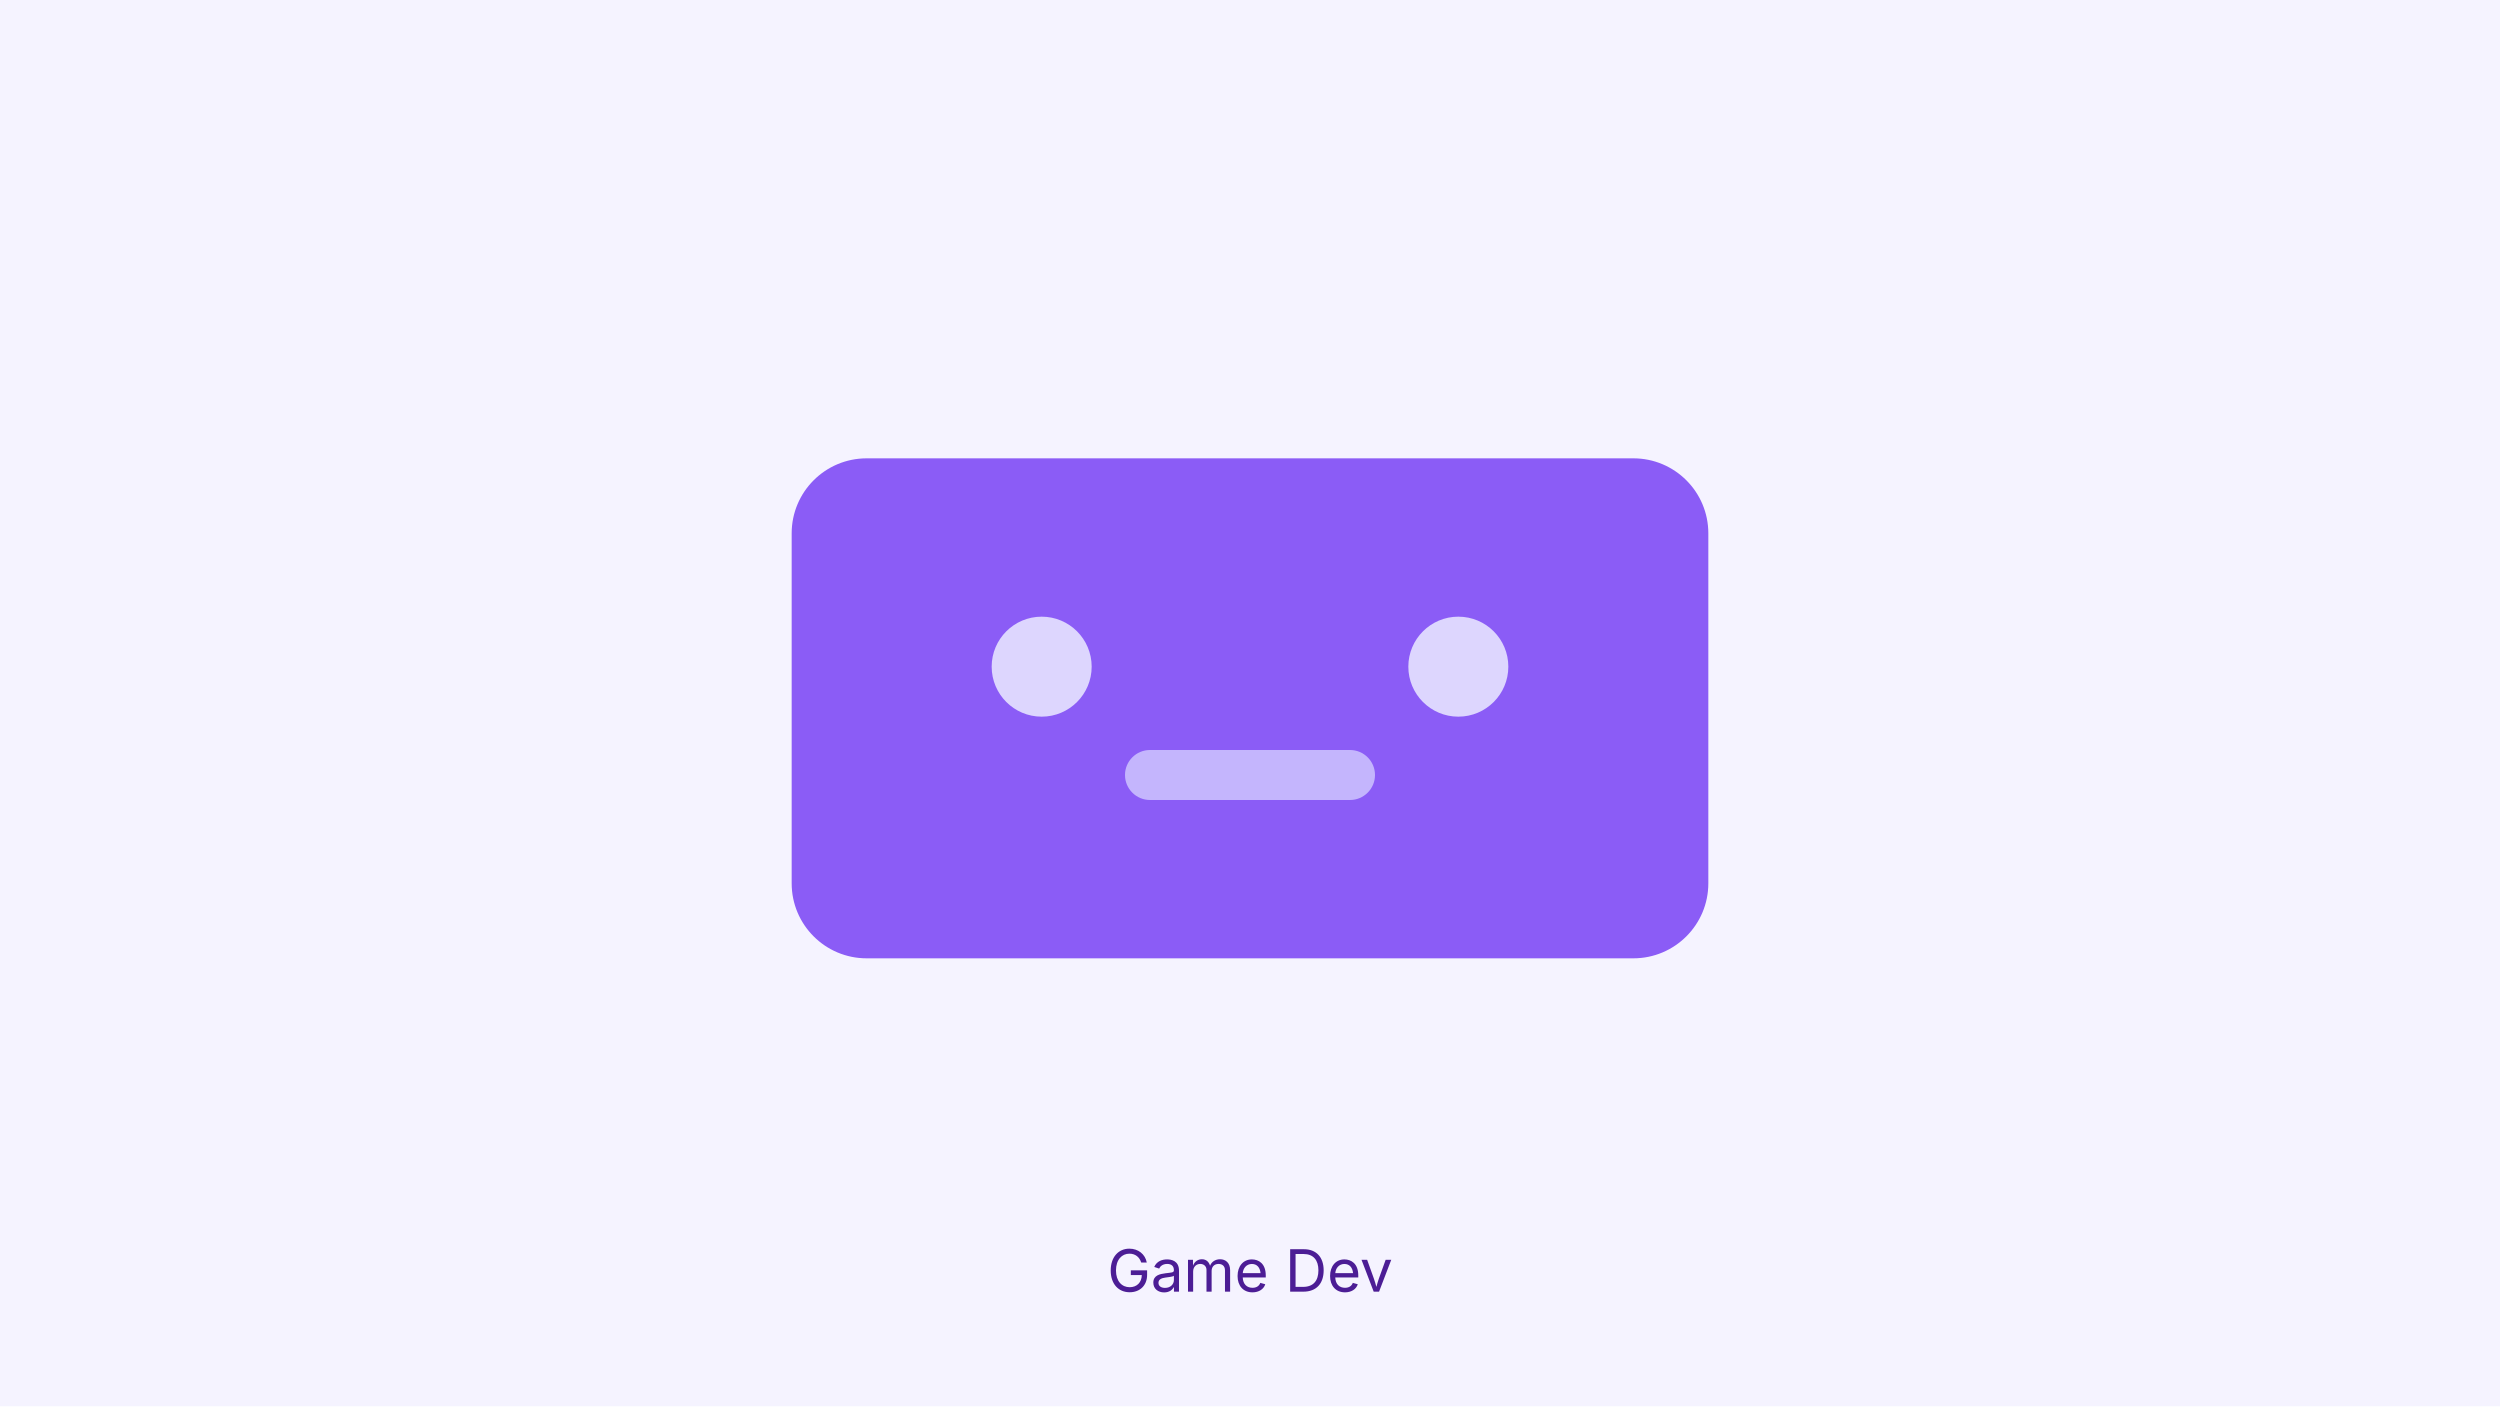
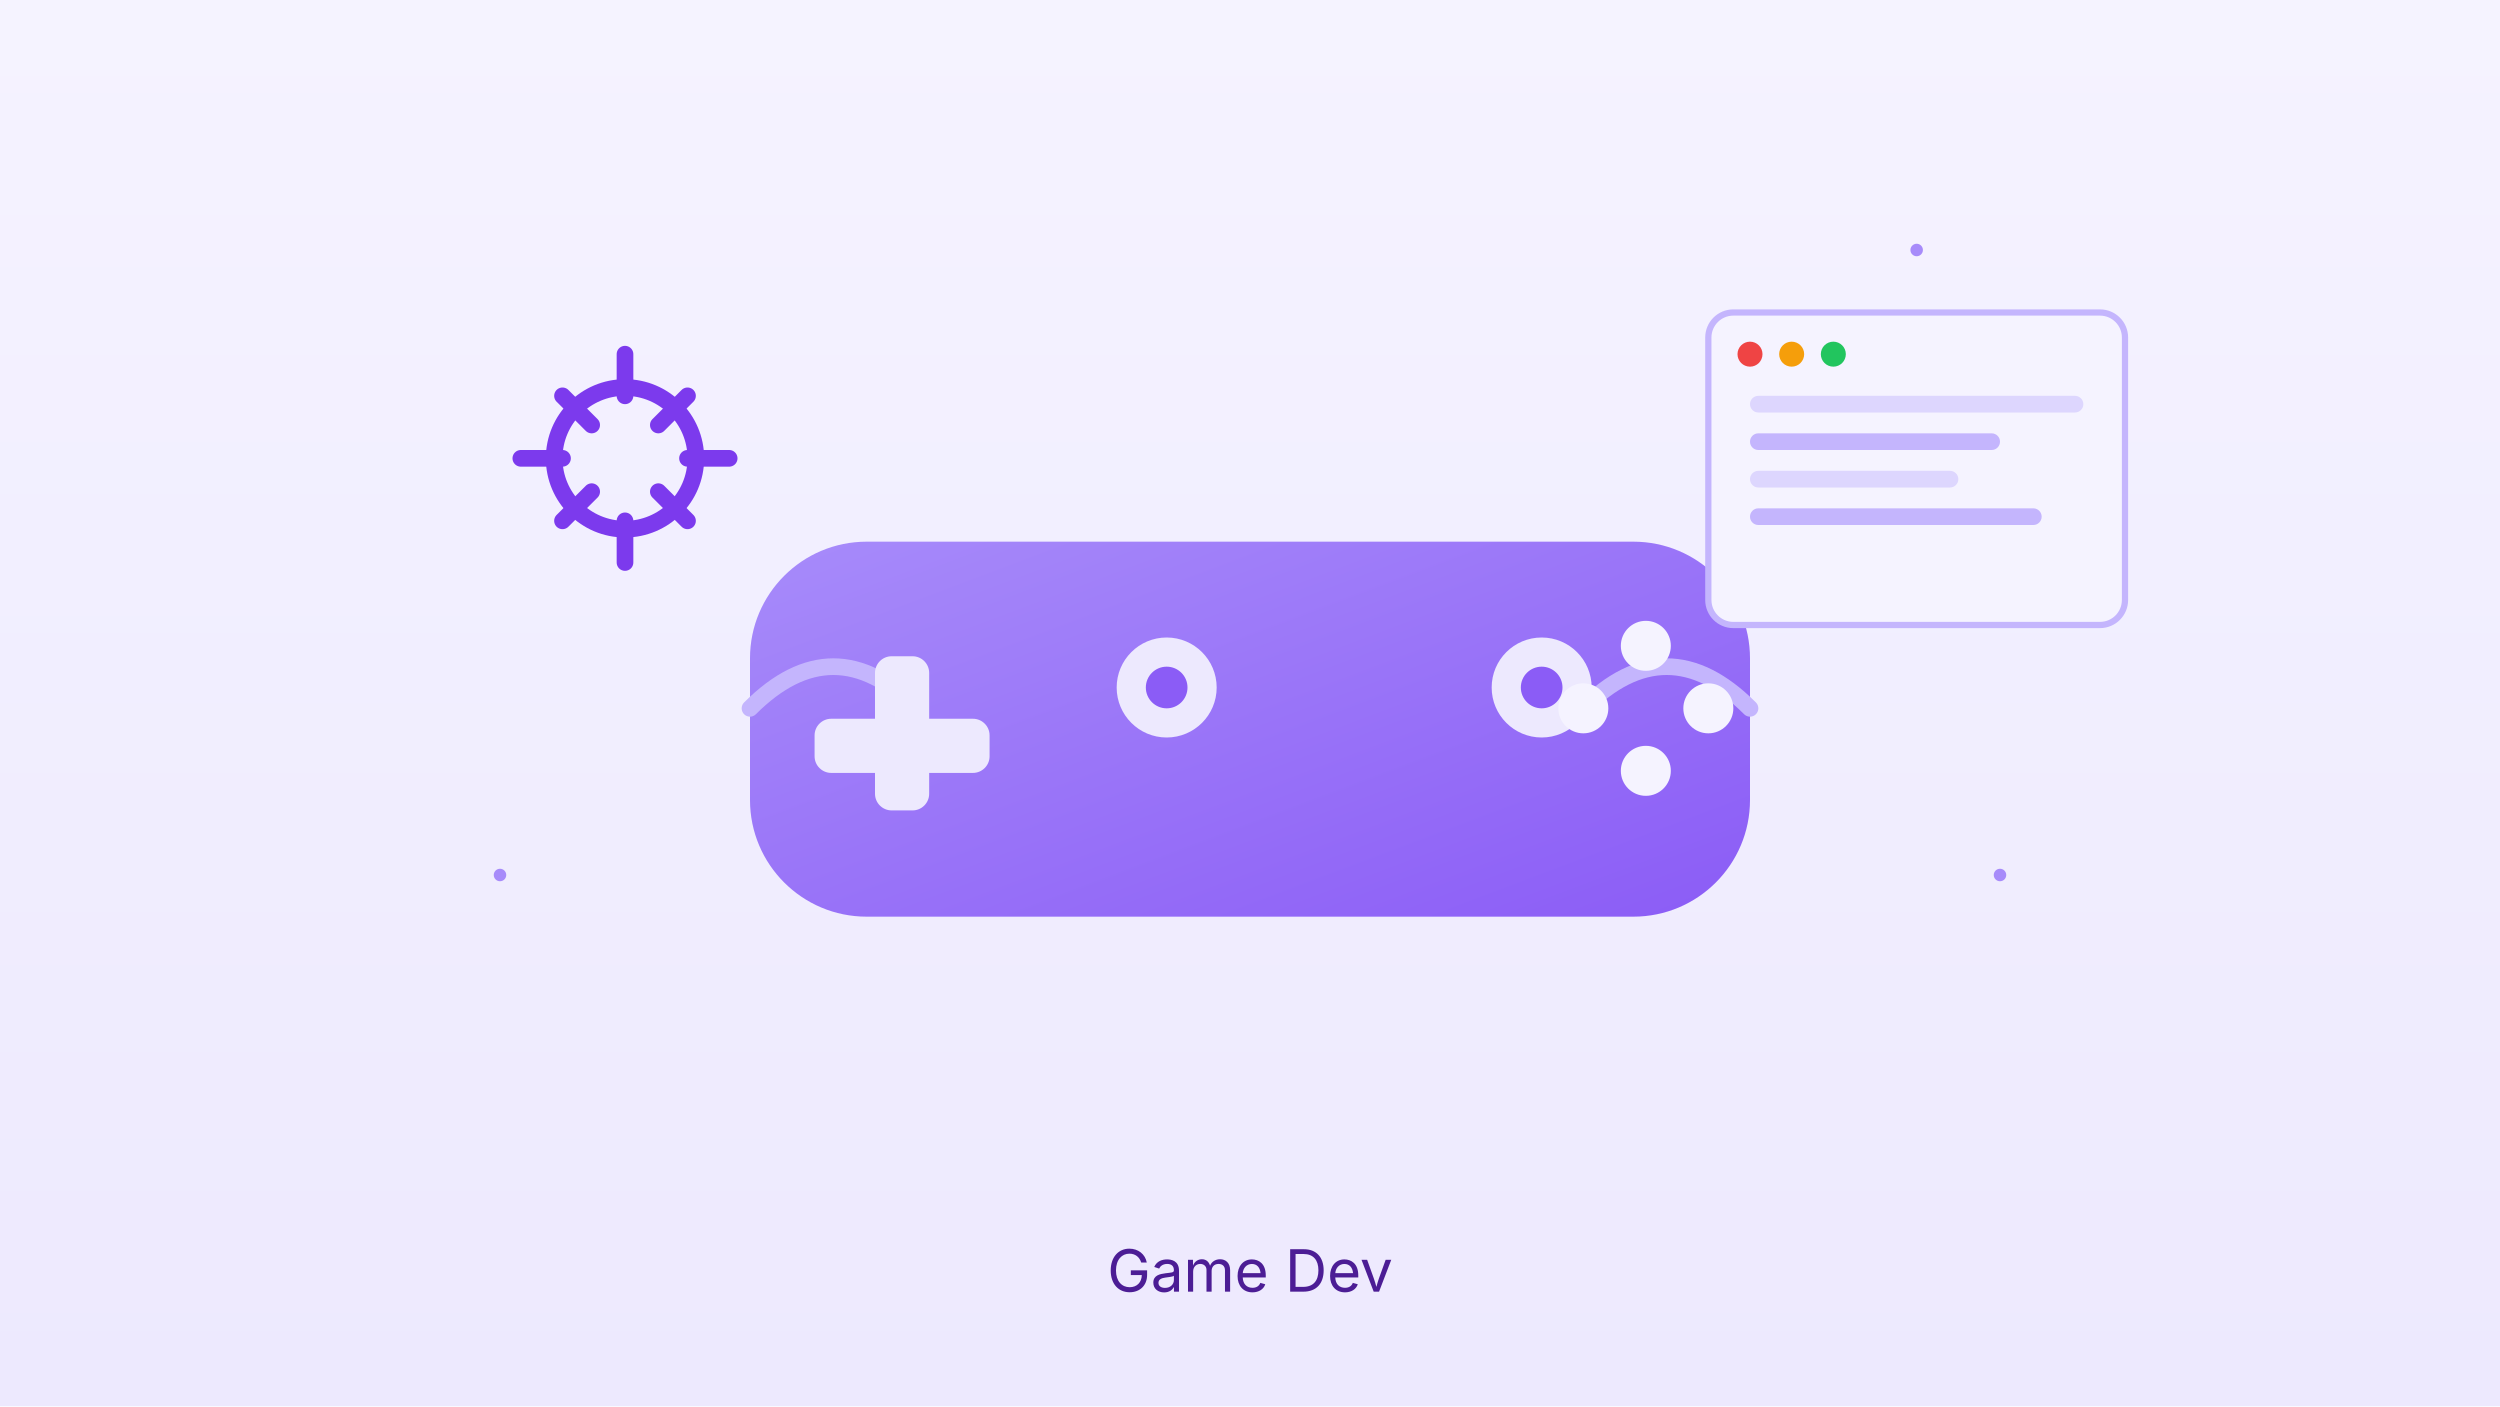
<svg xmlns="http://www.w3.org/2000/svg" width="1200" height="675" viewBox="0 0 1200 675">
-   <rect width="1200" height="675" fill="#f5f3ff" />
-   <rect x="380" y="220" width="440" height="240" rx="36" fill="#8b5cf6" />
-   <circle cx="500" cy="320" r="24" fill="#ddd6fe" />
-   <circle cx="700" cy="320" r="24" fill="#ddd6fe" />
-   <rect x="540" y="360" width="120" height="24" rx="12" fill="#c4b5fd" />
+   <defs>
+     <linearGradient id="bg-violet" x1="0" y1="0" x2="0" y2="1">
+       <stop offset="0%" stop-color="#f5f3ff" />
+       <stop offset="100%" stop-color="#ede9fe" />
+     </linearGradient>
+     <linearGradient id="violet-accent" x1="0" y1="0" x2="1" y2="1">
+       <stop offset="0%" stop-color="#a78bfa" />
+       <stop offset="100%" stop-color="#8b5cf6" />
+     </linearGradient>
+   </defs>
+   <rect width="1200" height="675" fill="url(#bg-violet)" />
+   <g>
+     <rect x="360" y="260" width="480" height="180" rx="56" fill="url(#violet-accent)" />
+     <path d="M360 340 q40 -40 80 0" fill="none" stroke="#c4b5fd" stroke-width="8" stroke-linecap="round" />
+     <path d="M840 340 q-40 -40 -80 0" fill="none" stroke="#c4b5fd" stroke-width="8" stroke-linecap="round" />
+     <g fill="#ede9fe">
+       <rect x="420" y="315" width="26" height="74" rx="8" />
+       <rect x="391" y="345" width="84" height="26" rx="8" />
+     </g>
+     <g>
+       <circle cx="560" cy="330" r="24" fill="#ede9fe" />
+       <circle cx="560" cy="330" r="10" fill="#8b5cf6" />
+       <circle cx="740" cy="330" r="24" fill="#ede9fe" />
+       <circle cx="740" cy="330" r="10" fill="#8b5cf6" />
+     </g>
+     <g fill="#f5f3ff">
+       <circle cx="790" cy="310" r="12" />
+       <circle cx="820" cy="340" r="12" />
+       <circle cx="760" cy="340" r="12" />
+       <circle cx="790" cy="370" r="12" />
+     </g>
+   </g>
+   <g fill="none" stroke="#7c3aed" stroke-width="8" transform="translate(0,0)">
+     <circle cx="300" cy="220" r="34" />
+     <g stroke-linecap="round">
+       <path d="M300 170 v20" />
+       <path d="M300 250 v20" />
+       <path d="M250 220 h20" />
+       <path d="M330 220 h20" />
+       <path d="M270 190 l14 14" />
+       <path d="M316 236 l14 14" />
+       <path d="M330 190 l-14 14" />
+       <path d="M284 236 l-14 14" />
+     </g>
+   </g>
+   <g>
+     <rect x="820" y="150" width="200" height="150" rx="12" fill="#f5f3ff" stroke="#c4b5fd" stroke-width="3" />
+     <g>
+       <circle cx="840" cy="170" r="6" fill="#ef4444" />
+       <circle cx="860" cy="170" r="6" fill="#f59e0b" />
+       <circle cx="880" cy="170" r="6" fill="#22c55e" />
+     </g>
+     <rect x="840" y="190" width="160" height="8" rx="4" fill="#ddd6fe" />
+     <rect x="840" y="208" width="120" height="8" rx="4" fill="#c4b5fd" />
+     <rect x="840" y="226" width="100" height="8" rx="4" fill="#ddd6fe" />
+     <rect x="840" y="244" width="140" height="8" rx="4" fill="#c4b5fd" />
+   </g>
+   <g fill="#a78bfa">
+     <circle cx="240" cy="420" r="3" />
+     <circle cx="960" cy="420" r="3" />
+     <circle cx="920" cy="120" r="3" />
+   </g>
  <text x="600" y="620" text-anchor="middle" font-family="Inter, Arial, sans-serif" font-size="28" fill="#4c1d95">Game Dev</text>
</svg>
